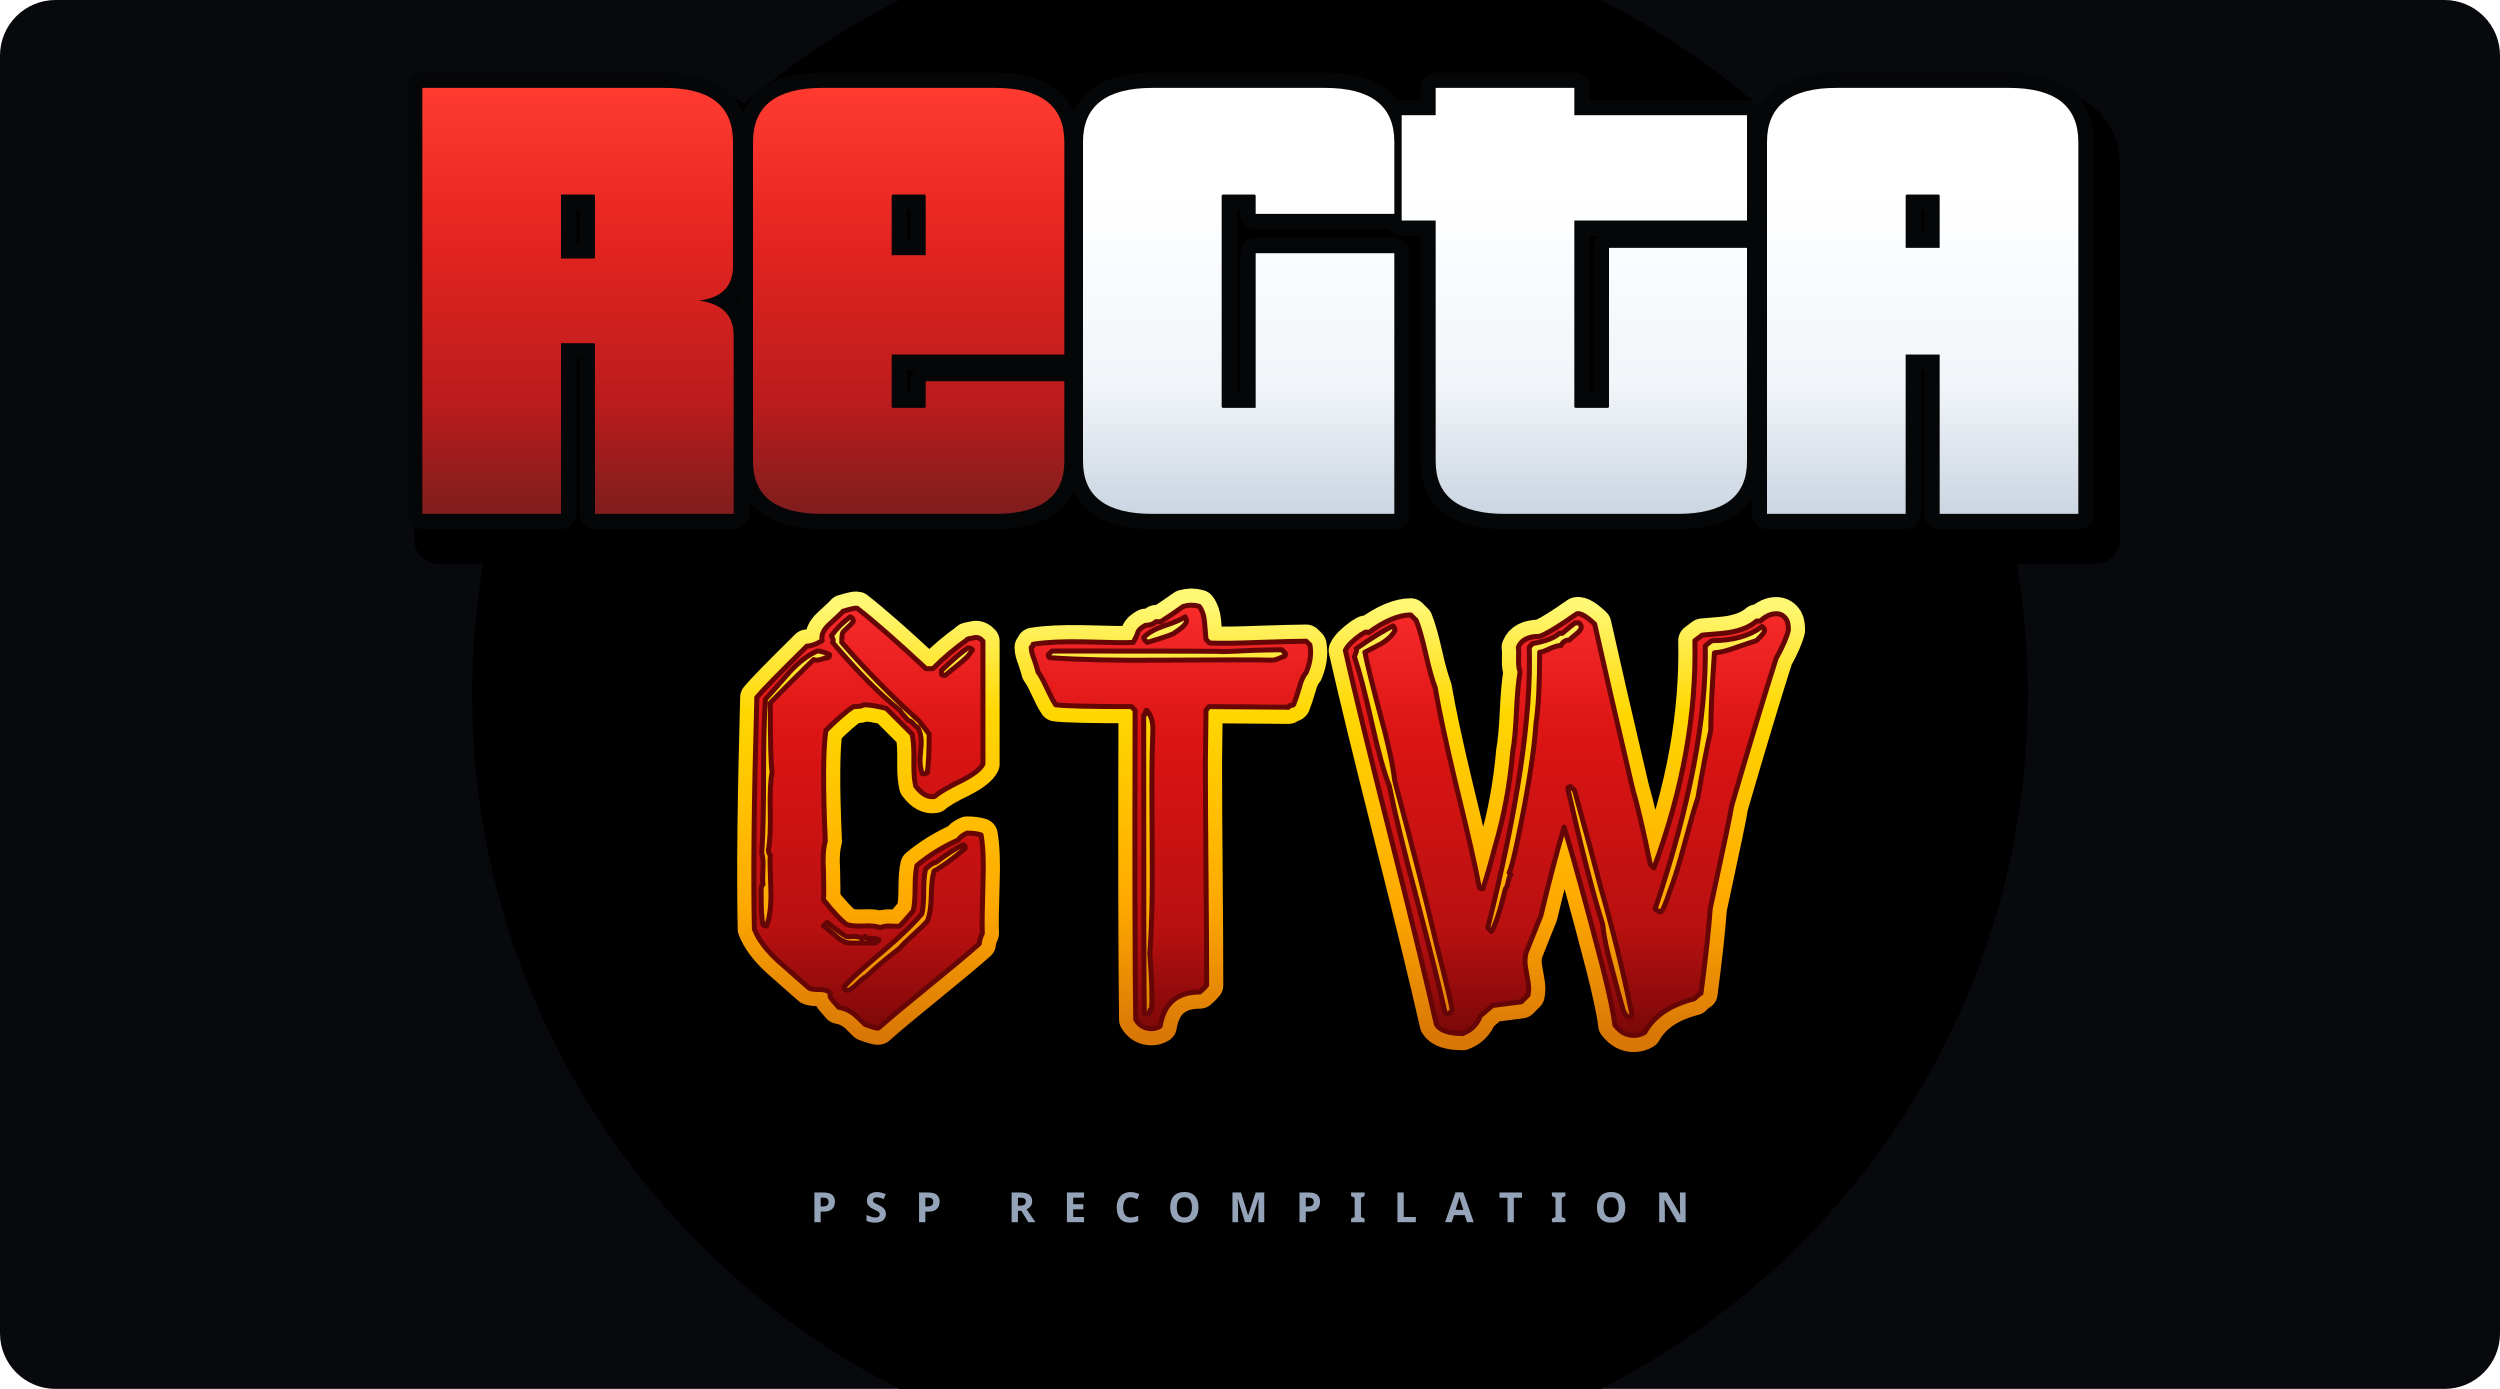
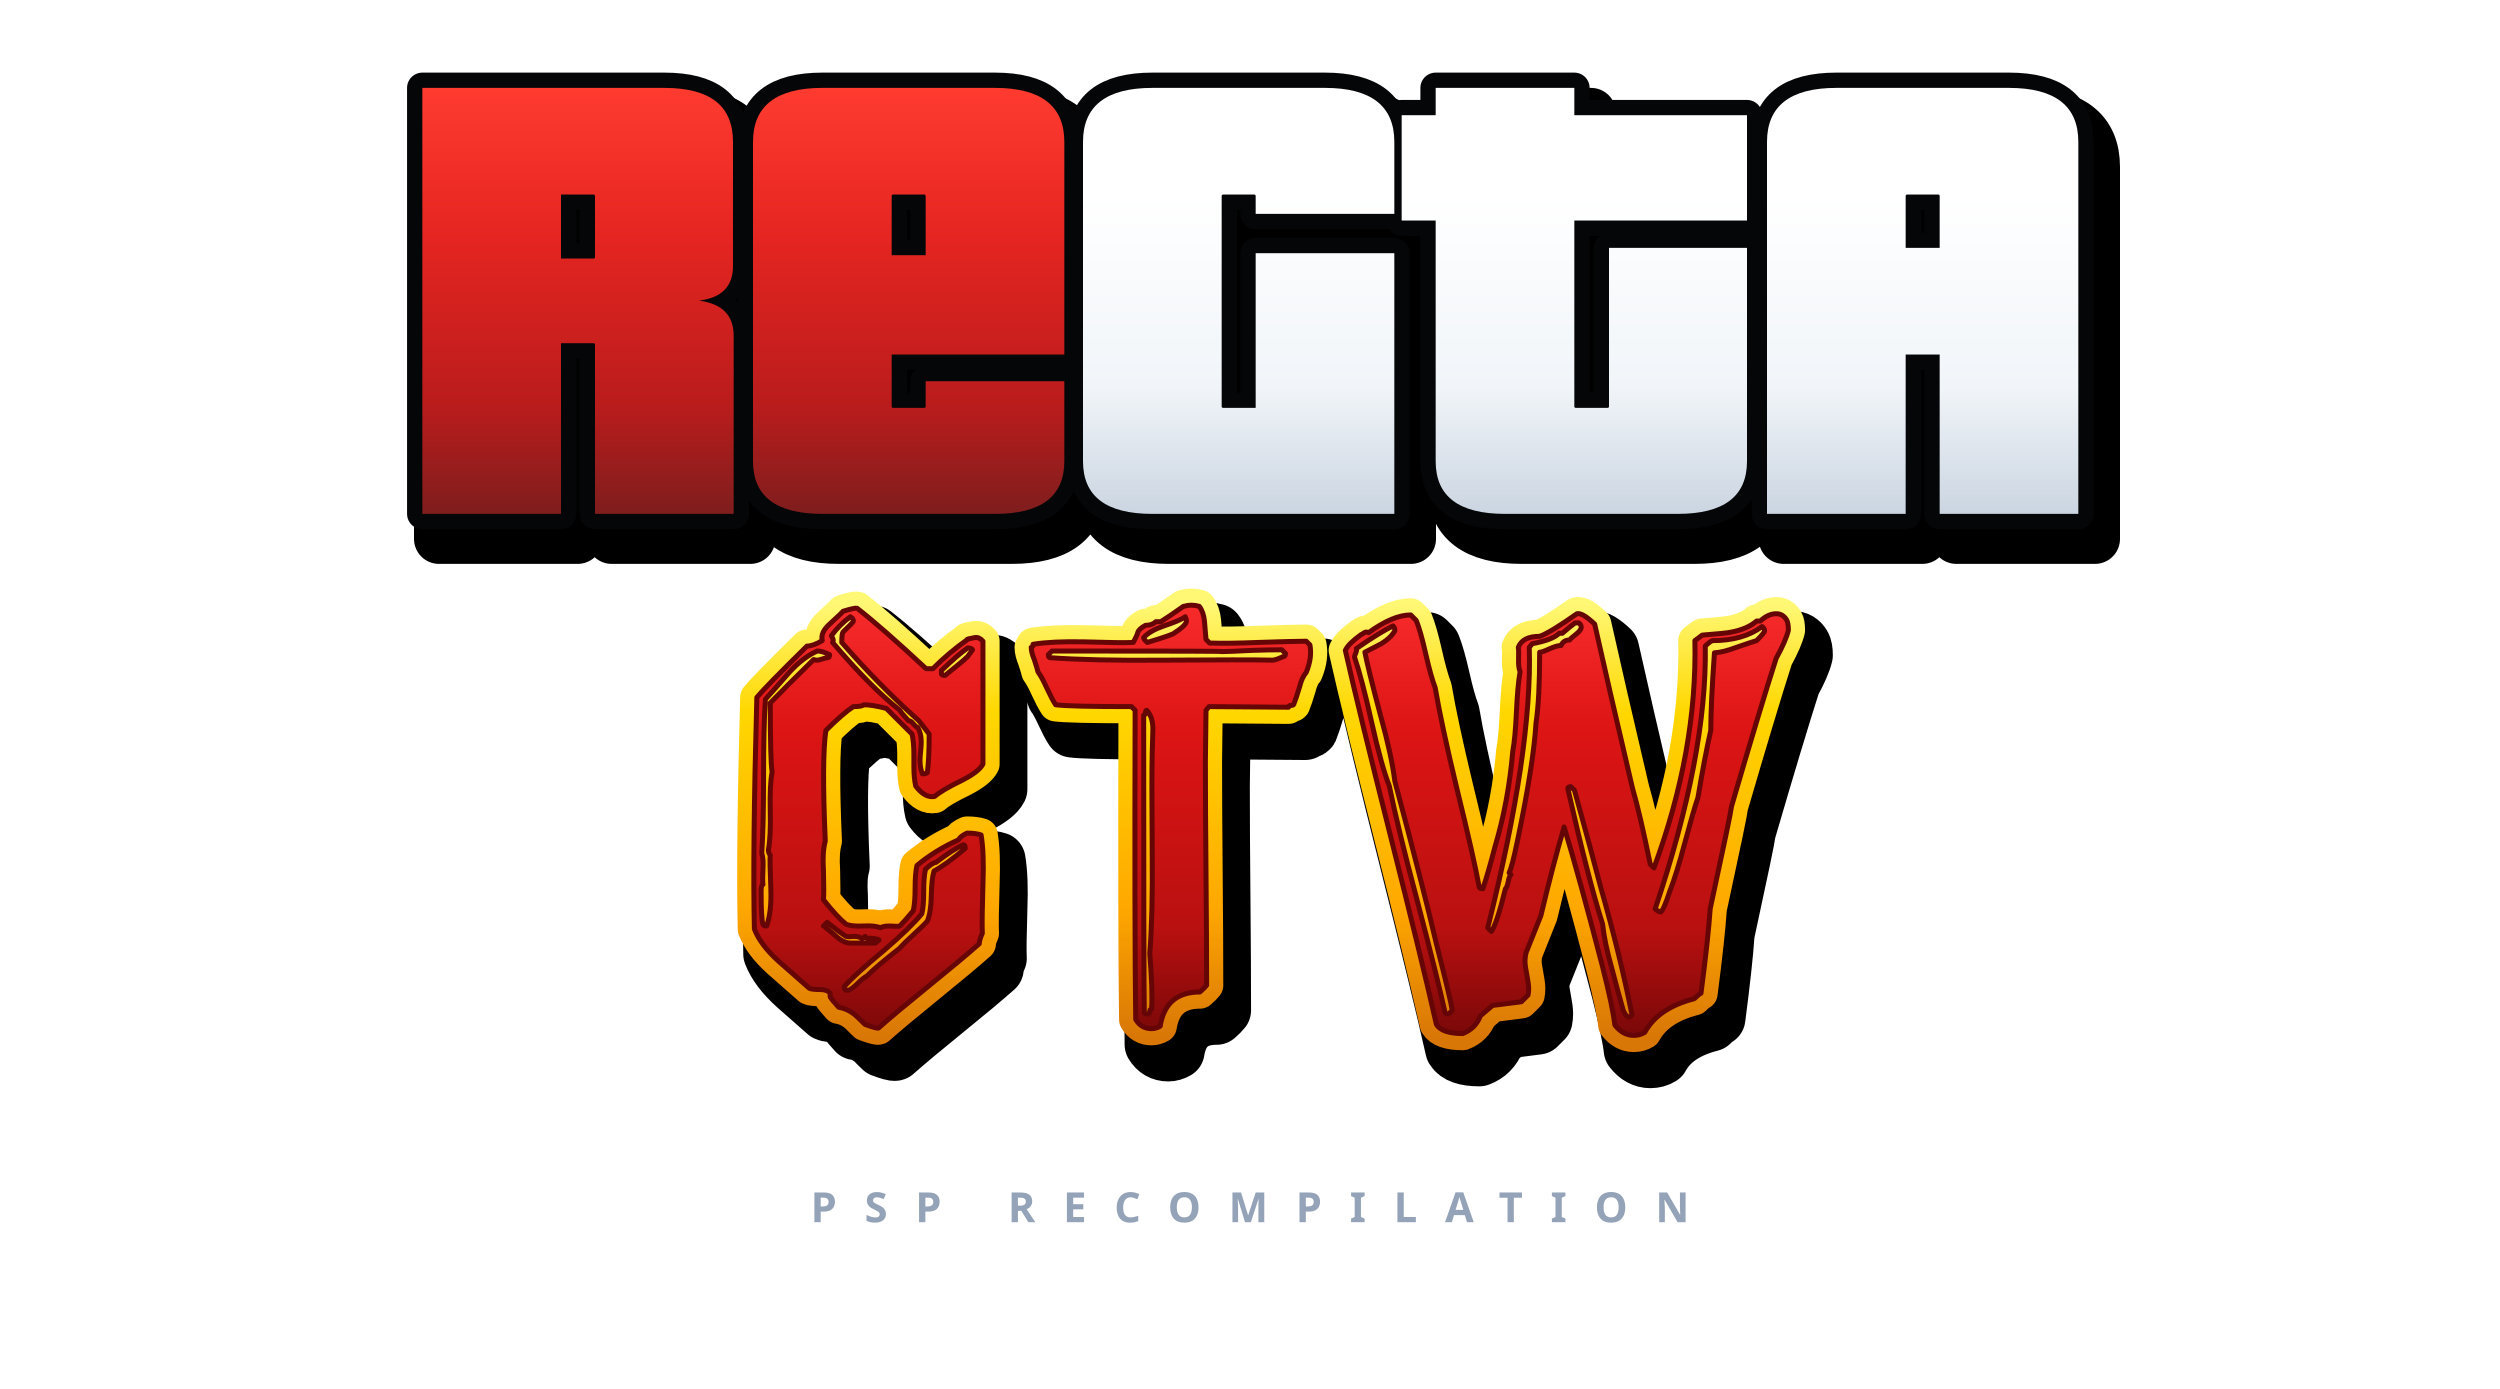
<svg xmlns="http://www.w3.org/2000/svg" viewBox="0 0 900 500" width="100%" height="100%" role="img">
-   <rect width="100%" height="100%" fill="#08090d" rx="20" />
-   <circle cx="450" cy="250" r="280" fill="radial-gradient(circle, rgba(220,20,20,0.14) 0%, rgba(255,200,0,0.05) 50%, transparent 70%)" />
  <defs>
    <linearGradient id="regRedGrad" x1="0%" y1="0%" x2="0%" y2="100%">
      <stop offset="0%" stop-color="#FF3B30" />
      <stop offset="35%" stop-color="#E52521" />
      <stop offset="75%" stop-color="#B91C1C" />
      <stop offset="100%" stop-color="#7F1D1D" />
    </linearGradient>
    <linearGradient id="gtaWhiteGrad" x1="0%" y1="0%" x2="0%" y2="100%">
      <stop offset="0%" stop-color="#FFFFFF" />
      <stop offset="25%" stop-color="#FFFFFF" />
      <stop offset="70%" stop-color="#F1F5F9" />
      <stop offset="100%" stop-color="#CBD5E1" />
    </linearGradient>
    <linearGradient id="ctwRedGrad" x1="0%" y1="0%" x2="0%" y2="100%">
      <stop offset="0%" stop-color="#F82B2B" />
      <stop offset="30%" stop-color="#DC1414" />
      <stop offset="75%" stop-color="#B91010" />
      <stop offset="100%" stop-color="#7A0808" />
    </linearGradient>
    <linearGradient id="ctwGoldGrad" x1="0%" y1="0%" x2="0%" y2="100%">
      <stop offset="0%" stop-color="#FFF875" />
      <stop offset="25%" stop-color="#FFD700" />
      <stop offset="70%" stop-color="#FFA800" />
      <stop offset="100%" stop-color="#D97706" />
    </linearGradient>
  </defs>
  <path d="M264.12 185.0V120.92C264.12 113.48 260.04 109.4 251.64 108.2C259.8 107.24 263.88 103.16 263.88 95.72V51.08C263.88 38.12 255.72 31.64 239.16 31.64H152.04V185.0H201.96V123.56H213.72C213.96 123.56 214.2 123.8 214.2 124.04V185.0ZM214.2 92.6C214.2 92.84 213.96 93.08 213.72 93.08H201.96V70.04H213.72C213.96 70.04 214.2 70.28 214.2 70.52ZM333.24 91.88H321.0V70.52C321.0 70.28 321.24 70.04 321.48 70.04H332.76C333.0 70.04 333.24 70.28 333.24 70.52ZM358.2 185.0C374.76 185.0 383.16 178.76 383.16 166.04V137.24H333.24V146.36C333.24 146.6 333.0 146.84 332.76 146.84H321.48C321.24 146.84 321.0 146.6 321.0 146.36V127.64H383.16V51.08C383.16 38.12 374.76 31.64 358.2 31.64H296.04C279.48 31.64 271.08 38.12 271.08 51.08V166.04C271.08 178.76 279.48 185.0 296.04 185.0ZM501.96 185.0V91.16H452.04V146.84H440.28C440.04 146.84 439.8 146.6 439.8 146.36V70.52C439.8 70.28 440.04 70.04 440.28 70.04H451.56C451.8 70.04 452.04 70.28 452.04 70.52V77.0H501.96V51.08C501.96 38.12 493.56 31.64 477.0 31.64H414.84C398.28 31.64 389.88 38.12 389.88 51.08V166.04C389.88 178.76 398.28 185.0 414.84 185.0ZM603.96 185.0C620.52 185.0 628.92 178.76 628.92 166.04V89.24H579.24V146.36C579.24 146.6 579.0 146.84 578.76 146.84H567.24C567.0 146.84 566.76 146.6 566.76 146.36V79.4H628.92V41.48H566.76V31.64H516.84V41.48H504.6V79.4H516.84V166.04C516.84 178.76 525.24 185.0 541.8 185.0ZM698.28 89.24H686.04V70.52C686.04 70.28 686.28 70.04 686.52 70.04H697.8C698.04 70.04 698.28 70.28 698.28 70.52ZM748.2 185.0V51.08C748.2 38.12 739.8 31.64 723.24 31.64H661.08C644.52 31.64 636.12 38.12 636.12 51.08V185.0H686.04V127.64H698.28V185.0Z" fill="#000000" stroke="#000000" stroke-width="18" stroke-linejoin="round" transform="translate(6 9)" />
  <path d="M264.12 185.0V120.92C264.12 113.48 260.04 109.4 251.64 108.2C259.8 107.24 263.88 103.16 263.88 95.72V51.08C263.88 38.12 255.72 31.64 239.16 31.64H152.04V185.0H201.96V123.56H213.72C213.96 123.56 214.2 123.8 214.2 124.04V185.0ZM214.2 92.6C214.2 92.84 213.96 93.08 213.72 93.08H201.96V70.04H213.72C213.96 70.04 214.2 70.28 214.2 70.52ZM333.24 91.88H321.0V70.52C321.0 70.28 321.24 70.04 321.48 70.04H332.76C333.0 70.04 333.24 70.28 333.24 70.52ZM358.2 185.0C374.76 185.0 383.16 178.76 383.16 166.04V137.24H333.24V146.36C333.24 146.6 333.0 146.84 332.76 146.84H321.48C321.24 146.84 321.0 146.6 321.0 146.36V127.64H383.16V51.08C383.16 38.12 374.76 31.64 358.2 31.64H296.04C279.48 31.64 271.08 38.12 271.08 51.08V166.04C271.08 178.76 279.48 185.0 296.04 185.0Z" fill="url(#regRedGrad)" stroke="#050608" stroke-width="11" stroke-linejoin="round" paint-order="stroke fill" />
  <path d="M501.96 185.0V91.16H452.04V146.84H440.28C440.04 146.84 439.8 146.6 439.8 146.36V70.52C439.8 70.28 440.04 70.04 440.28 70.04H451.56C451.8 70.04 452.04 70.28 452.04 70.52V77.0H501.96V51.08C501.96 38.12 493.56 31.64 477.0 31.64H414.84C398.28 31.64 389.88 38.12 389.88 51.08V166.04C389.88 178.76 398.28 185.0 414.84 185.0ZM603.96 185.0C620.52 185.0 628.92 178.76 628.92 166.04V89.24H579.24V146.36C579.24 146.6 579.0 146.84 578.76 146.84H567.24C567.0 146.84 566.76 146.6 566.76 146.36V79.4H628.92V41.48H566.76V31.64H516.84V41.48H504.6V79.4H516.84V166.04C516.84 178.76 525.24 185.0 541.8 185.0ZM698.28 89.24H686.04V70.52C686.04 70.28 686.28 70.04 686.52 70.04H697.8C698.04 70.04 698.28 70.28 698.28 70.52ZM748.2 185.0V51.08C748.2 38.12 739.8 31.64 723.24 31.64H661.08C644.52 31.64 636.12 38.12 636.12 51.08V185.0H686.04V127.64H698.28V185.0Z" fill="url(#gtaWhiteGrad)" stroke="#050608" stroke-width="11" stroke-linejoin="round" paint-order="stroke fill" />
  <path d="M353.86 230.84V275.06Q352.54 277.7 346.6 280.78Q338.9 284.52 336.48 286.72Q332.96 287.38 329.66 282.98Q329.0 280.12 329.0 275.94V271.54Q329.0 267.14 328.34 264.28L319.1 255.04Q314.04 253.72 310.96 253.72Q310.3 254.38 307.22 254.38Q303.48 256.8 297.32 262.96Q295.78 273.08 297.1 302.78Q296.0 306.74 296.44 313.34Q296.66 321.7 296.44 323.9Q301.5 330.28 304.58 332.7Q306.56 333.58 310.85 333.36Q315.14 333.14 316.9 334.02Q318.0 333.36 320.2 333.36Q323.06 333.58 323.94 333.36Q325.7 331.6 328.78 327.86Q329.44 325.0 329.44 319.72Q329.44 314.44 330.1 311.58Q336.7 306.08 345.06 302.34Q345.72 301.02 348.14 299.92Q351.22 299.92 353.2 300.58Q354.3 307.18 353.86 318.18Q353.42 332.04 353.64 336.0Q352.54 338.42 352.54 339.74Q346.6 345.02 334.39 354.92Q322.18 364.82 316.24 370.1Q315.58 370.32 311.4 368.78Q308.1 365.48 307.44 365.04Q304.8 363.06 301.94 362.62Q299.52 359.98 298.86 358.88V357.56Q297.76 356.24 295.34 356.24Q292.26 356.24 291.38 355.8Q285.88 350.96 280.38 346.12Q273.78 340.18 271.58 334.46Q270.92 306.74 272.46 251.08Q275.1 247.78 290.5 232.6Q292.7 232.6 296.0 230.62Q295.34 227.76 298.42 224.9Q303.26 220.5 303.48 220.06Q307.88 218.74 308.54 218.96Q317.34 225.78 333.4 240.74H335.82Q341.76 234.8 348.36 230.18Q347.48 230.18 351.0 229.52Q352.54 229.3 353.86 230.84ZM471.56 232.16Q472.44 236.78 470.24 242.06Q468.7 243.82 467.82 247.34Q466.5 251.74 465.84 253.28Q465.84 253.94 464.85 253.94Q463.86 253.94 463.86 254.6L435.26 254.38L434.16 255.7L433.94 274.4Q433.94 291.12 434.16 314.44Q434.38 337.76 434.38 354.7Q433.72 355.58 431.96 357.12Q419.64 357.12 417.66 369.44Q416.12 370.32 414.58 370.32Q410.84 370.32 408.86 367.02Q408.42 335.78 408.64 255.7L407.32 254.38Q385.1 254.38 380.04 253.72Q378.72 251.74 376.85 247.67Q374.98 243.6 373.66 241.84Q373.44 240.74 372.34 237.44Q371.24 234.8 371.24 233.04Q371.9 233.04 371.9 231.94Q378.72 230.84 389.94 231.06Q404.02 231.5 407.98 231.28Q409.3 228.86 409.63 227.65Q409.96 226.44 412.38 225.12Q414.8 225.12 416.12 223.8H417.88Q420.74 222.04 426.02 218.3Q427.56 217.86 428.88 217.86Q430.2 217.86 431.74 218.3Q433.28 220.28 433.61 223.69Q433.94 227.1 434.16 230.18L435.48 231.5Q442.08 231.72 452.86 231.28Q466.06 230.84 470.24 230.84ZM643.82 226.88Q642.94 230.62 639.42 237.0Q633.7 254.82 623.36 290.24Q623.14 292.66 615.66 327.2Q615.0 337.32 612.36 357.56Q611.48 358.0 609.94 359.54Q596.96 362.84 592.12 371.64Q590.36 372.74 588.16 372.74Q584.2 372.74 581.34 369.0Q580.68 362.84 576.94 348.1Q568.36 315.1 563.08 297.72Q559.12 311.14 554.72 329.62Q552.96 334.02 549.44 342.82Q549.0 344.36 549.0 346.12Q549.0 347.66 549.66 350.96Q550.32 354.26 550.32 356.02Q550.32 357.12 550.1 358.22L547.68 360.64Q544.16 361.08 537.34 361.96Q535.8 363.28 532.94 365.7Q531.18 370.32 526.56 372.08Q519.08 372.08 517.1 368.78Q512.04 346.34 500.71 301.46Q489.38 256.58 484.32 234.14Q485.42 231.72 490.04 228.42Q490.26 228.42 491.14 227.76Q491.8 227.32 492.68 227.76Q501.48 221.38 507.86 221.38L509.84 223.36Q511.38 227.1 513.25 235.35Q515.12 243.6 516.66 247.56Q518.86 260.54 524.36 283.42Q530.52 308.5 532.5 319.28Q532.5 319.94 533.82 319.94Q535.58 314.88 538.22 304.76Q543.06 288.48 544.6 270.44Q545.48 265.82 545.92 256.25Q546.36 246.68 547.24 241.84Q546.58 240.3 546.69 237.22Q546.8 234.14 546.58 233.04Q548.12 229.08 554.28 229.08Q558.02 227.76 567.7 220.94Q569.68 220.5 574.08 224.68Q578.48 244.48 587.72 283.86Q590.36 292.88 594.1 311.14L595.42 312.46Q611.04 270.22 610.16 230.62Q611.04 229.96 612.8 228.64Q621.6 227.98 623.36 227.54Q629.08 226.44 632.38 223.58H633.7Q636.56 220.94 639.42 220.94Q641.84 220.94 643.16 223.14Q643.82 224.24 643.82 226.88Z" fill="#000000" stroke="#000000" stroke-width="20" stroke-linejoin="round" transform="translate(6 9)" />
  <path d="M353.86 230.84V275.06Q352.54 277.7 346.6 280.78Q338.9 284.52 336.48 286.72Q332.96 287.38 329.66 282.98Q329.0 280.12 329.0 275.94V271.54Q329.0 267.14 328.34 264.28L319.1 255.04Q314.04 253.72 310.96 253.72Q310.3 254.38 307.22 254.38Q303.48 256.8 297.32 262.96Q295.78 273.08 297.1 302.78Q296.0 306.74 296.44 313.34Q296.66 321.7 296.44 323.9Q301.5 330.28 304.58 332.7Q306.56 333.58 310.85 333.36Q315.14 333.14 316.9 334.02Q318.0 333.36 320.2 333.36Q323.06 333.58 323.94 333.36Q325.7 331.6 328.78 327.86Q329.44 325.0 329.44 319.72Q329.44 314.44 330.1 311.58Q336.7 306.08 345.06 302.34Q345.72 301.02 348.14 299.92Q351.22 299.92 353.2 300.58Q354.3 307.18 353.86 318.18Q353.42 332.04 353.64 336.0Q352.54 338.42 352.54 339.74Q346.6 345.02 334.39 354.92Q322.18 364.82 316.24 370.1Q315.58 370.32 311.4 368.78Q308.1 365.48 307.44 365.04Q304.8 363.06 301.94 362.62Q299.52 359.98 298.86 358.88V357.56Q297.76 356.24 295.34 356.24Q292.26 356.24 291.38 355.8Q285.88 350.96 280.38 346.12Q273.78 340.18 271.58 334.46Q270.92 306.74 272.46 251.08Q275.1 247.78 290.5 232.6Q292.7 232.6 296.0 230.62Q295.34 227.76 298.42 224.9Q303.26 220.5 303.48 220.06Q307.88 218.74 308.54 218.96Q317.34 225.78 333.4 240.74H335.82Q341.76 234.8 348.36 230.18Q347.48 230.18 351.0 229.52Q352.54 229.3 353.86 230.84ZM471.56 232.16Q472.44 236.78 470.24 242.06Q468.7 243.82 467.82 247.34Q466.5 251.74 465.84 253.28Q465.84 253.94 464.85 253.94Q463.86 253.94 463.86 254.6L435.26 254.38L434.16 255.7L433.94 274.4Q433.94 291.12 434.16 314.44Q434.38 337.76 434.38 354.7Q433.72 355.58 431.96 357.12Q419.64 357.12 417.66 369.44Q416.12 370.32 414.58 370.32Q410.84 370.32 408.86 367.02Q408.42 335.78 408.64 255.7L407.32 254.38Q385.1 254.38 380.04 253.72Q378.72 251.74 376.85 247.67Q374.98 243.6 373.66 241.84Q373.44 240.74 372.34 237.44Q371.24 234.8 371.24 233.04Q371.9 233.04 371.9 231.94Q378.72 230.84 389.94 231.06Q404.02 231.5 407.98 231.28Q409.3 228.86 409.63 227.65Q409.96 226.44 412.38 225.12Q414.8 225.12 416.12 223.8H417.88Q420.74 222.04 426.02 218.3Q427.56 217.86 428.88 217.86Q430.2 217.86 431.74 218.3Q433.28 220.28 433.61 223.69Q433.94 227.1 434.16 230.18L435.48 231.5Q442.08 231.72 452.86 231.28Q466.06 230.84 470.24 230.84ZM643.82 226.88Q642.94 230.62 639.42 237.0Q633.7 254.82 623.36 290.24Q623.14 292.66 615.66 327.2Q615.0 337.32 612.36 357.56Q611.48 358.0 609.94 359.54Q596.96 362.84 592.12 371.64Q590.36 372.74 588.16 372.74Q584.2 372.74 581.34 369.0Q580.68 362.84 576.94 348.1Q568.36 315.1 563.08 297.72Q559.12 311.14 554.72 329.62Q552.96 334.02 549.44 342.82Q549.0 344.36 549.0 346.12Q549.0 347.66 549.66 350.96Q550.32 354.26 550.32 356.02Q550.32 357.12 550.1 358.22L547.68 360.64Q544.16 361.08 537.34 361.96Q535.8 363.28 532.94 365.7Q531.18 370.32 526.56 372.08Q519.08 372.08 517.1 368.78Q512.04 346.34 500.71 301.46Q489.38 256.58 484.32 234.14Q485.42 231.72 490.04 228.42Q490.26 228.42 491.14 227.76Q491.8 227.32 492.68 227.76Q501.48 221.38 507.86 221.38L509.84 223.36Q511.38 227.1 513.25 235.35Q515.12 243.6 516.66 247.56Q518.86 260.54 524.36 283.42Q530.52 308.5 532.5 319.28Q532.5 319.94 533.82 319.94Q535.58 314.88 538.22 304.76Q543.06 288.48 544.6 270.44Q545.48 265.82 545.92 256.25Q546.36 246.68 547.24 241.84Q546.58 240.3 546.69 237.22Q546.8 234.14 546.58 233.04Q548.12 229.08 554.28 229.08Q558.02 227.76 567.7 220.94Q569.68 220.5 574.08 224.68Q578.48 244.48 587.72 283.86Q590.36 292.88 594.1 311.14L595.42 312.46Q611.04 270.22 610.16 230.62Q611.04 229.96 612.8 228.64Q621.6 227.98 623.36 227.54Q629.08 226.44 632.38 223.58H633.7Q636.56 220.94 639.42 220.94Q641.84 220.94 643.16 223.14Q643.82 224.24 643.82 226.88Z" fill="url(#ctwGoldGrad)" stroke="url(#ctwGoldGrad)" stroke-width="12" stroke-linejoin="round" />
  <path d="M353.86 230.84V275.06Q352.54 277.7 346.6 280.78Q338.9 284.52 336.48 286.72Q332.96 287.38 329.66 282.98Q329.0 280.12 329.0 275.94V271.54Q329.0 267.14 328.34 264.28L319.1 255.04Q314.04 253.72 310.96 253.72Q310.3 254.38 307.22 254.38Q303.48 256.8 297.32 262.96Q295.78 273.08 297.1 302.78Q296.0 306.74 296.44 313.34Q296.66 321.7 296.44 323.9Q301.5 330.28 304.58 332.7Q306.56 333.58 310.85 333.36Q315.14 333.14 316.9 334.02Q318.0 333.36 320.2 333.36Q323.06 333.58 323.94 333.36Q325.7 331.6 328.78 327.86Q329.44 325.0 329.44 319.72Q329.44 314.44 330.1 311.58Q336.7 306.08 345.06 302.34Q345.72 301.02 348.14 299.92Q351.22 299.92 353.2 300.58Q354.3 307.18 353.86 318.18Q353.42 332.04 353.64 336.0Q352.54 338.42 352.54 339.74Q346.6 345.02 334.39 354.92Q322.18 364.82 316.24 370.1Q315.58 370.32 311.4 368.78Q308.1 365.48 307.44 365.04Q304.8 363.06 301.94 362.62Q299.52 359.98 298.86 358.88V357.56Q297.76 356.24 295.34 356.24Q292.26 356.24 291.38 355.8Q285.88 350.96 280.38 346.12Q273.78 340.18 271.58 334.46Q270.92 306.74 272.46 251.08Q275.1 247.78 290.5 232.6Q292.7 232.6 296.0 230.62Q295.34 227.76 298.42 224.9Q303.26 220.5 303.48 220.06Q307.88 218.74 308.54 218.96Q317.34 225.78 333.4 240.74H335.82Q341.76 234.8 348.36 230.18Q347.48 230.18 351.0 229.52Q352.54 229.3 353.86 230.84ZM350.12 233.92Q349.68 233.26 348.36 233.26Q344.84 235.68 338.9 241.4V242.5Q338.9 243.16 340.22 243.16Q341.54 242.06 344.29 239.86Q347.04 237.66 348.36 236.34Q349.02 235.46 350.12 233.92ZM334.5 264.28Q333.4 262.74 330.76 259.44Q316.02 246.24 303.04 231.28Q303.04 228.2 303.48 227.54Q307.22 224.02 307.22 223.58Q307.22 222.7 306.12 222.04Q302.16 224.9 299.3 228.86Q299.3 228.86 299.74 229.74Q300.18 230.62 299.74 231.28Q313.38 247.34 323.94 255.7Q324.38 256.58 327.02 259.44Q327.9 259.44 328.78 260.54Q329.66 261.64 330.32 261.86Q331.64 263.84 331.64 267.14Q331.64 268.24 331.42 270.44Q331.2 272.64 331.2 273.74Q331.2 276.6 332.08 278.58Q333.4 278.58 333.84 278.14Q334.5 273.52 334.5 264.28ZM298.64 235.68Q296.0 234.36 294.24 234.36Q289.18 236.56 284.12 242.06Q279.94 246.9 275.54 251.74Q274.88 261.2 274.88 279.46Q274.88 297.72 274.22 307.18Q274.88 309.16 274.66 312.68Q274.44 316.86 274.66 318.4Q274.0 318.62 274.0 320.82Q274.0 330.94 274.66 332.7Q274.66 333.36 275.98 333.36Q277.74 328.52 277.52 320.6Q277.08 309.16 277.3 307.84Q276.64 307.18 276.64 305.86Q277.52 301.24 277.3 291.89Q277.08 282.54 277.96 277.92Q277.3 273.96 277.3 253.06Q282.36 247.78 292.92 237.44Q294.02 237.88 295.34 237.44Q297.32 236.78 297.98 236.78Q298.64 236.78 298.64 235.68ZM347.48 305.42Q347.48 304.1 346.82 304.1Q343.3 305.64 336.92 310.48Q335.82 310.48 333.18 312.9Q332.52 315.76 332.52 321.04Q332.52 326.32 331.86 328.96Q327.68 334.02 318.22 342.16Q307.88 350.74 303.92 355.14Q303.92 356.46 304.58 356.46H305.68Q307.0 355.8 308.87 353.93Q310.74 352.06 312.06 351.4Q315.8 347.66 323.72 341.5Q325.48 339.52 328.89 336.44Q332.3 333.36 333.84 331.6Q335.16 328.52 335.27 322.47Q335.38 316.42 336.26 313.56Q340.44 311.36 347.48 305.42ZM316.46 338.42Q315.8 337.76 312.06 337.76L311.4 337.1Q311.4 337.76 310.08 337.76Q309.2 337.1 307.44 337.1Q305.24 337.32 304.58 337.1Q302.16 335.56 297.76 332.04L296.44 333.36Q296.66 333.36 301.06 337.1Q303.7 339.52 306.34 339.52Q306.56 339.52 315.14 339.52ZM471.56 232.16Q472.44 236.78 470.24 242.06Q468.7 243.82 467.82 247.34Q466.5 251.74 465.84 253.28Q465.84 253.94 464.85 253.94Q463.86 253.94 463.86 254.6L435.26 254.38L434.16 255.7L433.94 274.4Q433.94 291.12 434.16 314.44Q434.38 337.76 434.38 354.7Q433.72 355.58 431.96 357.12Q419.64 357.12 417.66 369.44Q416.12 370.32 414.58 370.32Q410.84 370.32 408.86 367.02Q408.42 335.78 408.64 255.7L407.32 254.38Q385.1 254.38 380.04 253.72Q378.72 251.74 376.85 247.67Q374.98 243.6 373.66 241.84Q373.44 240.74 372.34 237.44Q371.24 234.8 371.24 233.04Q371.9 233.04 371.9 231.94Q378.72 230.84 389.94 231.06Q404.02 231.5 407.98 231.28Q409.3 228.86 409.63 227.65Q409.96 226.44 412.38 225.12Q414.8 225.12 416.12 223.8H417.88Q420.74 222.04 426.02 218.3Q427.56 217.86 428.88 217.86Q430.2 217.86 431.74 218.3Q433.28 220.28 433.61 223.69Q433.94 227.1 434.16 230.18L435.48 231.5Q442.08 231.72 452.86 231.28Q466.06 230.84 470.24 230.84ZM426.68 222.04Q424.92 223.36 418.98 225.34Q413.92 227.1 411.72 229.52Q411.72 230.18 413.04 231.28Q414.58 230.84 417.66 229.85Q420.74 228.86 422.28 228.2Q427.12 225.12 427.12 223.58Q427.12 222.92 426.68 222.04ZM462.76 235.24 461.44 233.92Q456.82 233.92 450.66 234.14Q442.08 234.58 439.66 234.58Q444.72 234.36 378.72 234.36L377.4 235.68Q377.4 236.78 378.06 236.78Q393.46 237.88 418.32 237.66Q449.34 237.44 458.36 237.66Q459.68 237.44 462.1 236.34Q462.76 236.34 462.76 235.24ZM414.8 271.1Q414.8 271.1 415.02 263.18Q415.24 258.34 412.82 255.7Q412.38 255.7 412.38 256.58Q412.38 257.46 411.72 257.46Q411.72 353.16 411.94 364.6Q411.94 365.04 413.26 365.04Q413.92 365.04 413.92 364.16Q413.92 363.28 414.58 363.28Q415.02 356.68 413.92 343.26Q415.02 329.62 414.8 307.18Q414.58 279.24 414.8 271.1ZM643.82 226.88Q642.94 230.62 639.42 237.0Q633.7 254.82 623.36 290.24Q623.14 292.66 615.66 327.2Q615.0 337.32 612.36 357.56Q611.48 358.0 609.94 359.54Q596.96 362.84 592.12 371.64Q590.36 372.74 588.16 372.74Q584.2 372.74 581.34 369.0Q580.68 362.84 576.94 348.1Q568.36 315.1 563.08 297.72Q559.12 311.14 554.72 329.62Q552.96 334.02 549.44 342.82Q549.0 344.36 549.0 346.12Q549.0 347.66 549.66 350.96Q550.32 354.26 550.32 356.02Q550.32 357.12 550.1 358.22L547.68 360.64Q544.16 361.08 537.34 361.96Q535.8 363.28 532.94 365.7Q531.18 370.32 526.56 372.08Q519.08 372.08 517.1 368.78Q512.04 346.34 500.71 301.46Q489.38 256.58 484.32 234.14Q485.42 231.72 490.04 228.42Q490.26 228.42 491.14 227.76Q491.8 227.32 492.68 227.76Q501.48 221.38 507.86 221.38L509.84 223.36Q511.38 227.1 513.25 235.35Q515.12 243.6 516.66 247.56Q518.86 260.54 524.36 283.42Q530.52 308.5 532.5 319.28Q532.5 319.94 533.82 319.94Q535.58 314.88 538.22 304.76Q543.06 288.48 544.6 270.44Q545.48 265.82 545.92 256.25Q546.36 246.68 547.24 241.84Q546.58 240.3 546.69 237.22Q546.8 234.14 546.58 233.04Q548.12 229.08 554.28 229.08Q558.02 227.76 567.7 220.94Q569.68 220.5 574.08 224.68Q578.48 244.48 587.72 283.86Q590.36 292.88 594.1 311.14L595.42 312.46Q611.04 270.22 610.16 230.62Q611.04 229.96 612.8 228.64Q621.6 227.98 623.36 227.54Q629.08 226.44 632.38 223.58H633.7Q636.56 220.94 639.42 220.94Q641.84 220.94 643.16 223.14Q643.82 224.24 643.82 226.88ZM634.36 225.56Q627.54 230.62 616.54 230.62Q615.66 230.84 613.9 232.6Q614.56 271.54 595.86 327.2Q597.18 328.3 597.84 328.3Q598.94 327.64 601.14 320.82Q603.56 314.66 606.42 303.88Q609.72 291.56 611.26 287.16Q613.68 272.64 615.88 262.96Q615.88 253.72 617.2 235.02Q620.5 234.8 625.12 233.04Q630.84 231.06 632.38 230.62Q635.24 227.76 635.24 227.1Q635.24 226.22 634.36 225.56ZM568.36 224.24H567.04Q565.5 225.34 562.42 227.98H561.32Q558.9 230.4 551.64 231.72L550.54 233.04Q551.64 270.0 535.58 334.02L536.9 335.34Q538.88 332.48 541.96 319.94Q542.62 319.28 542.95 317.41Q543.28 315.54 543.94 314.88L543.28 314.22Q544.38 312.02 546.36 302.34Q552.08 275.06 552.96 260.32Q554.28 251.74 554.28 234.8Q555.16 234.8 557.8 233.59Q560.44 232.38 561.98 232.38Q562.86 230.4 565.06 230.4Q565.28 229.96 567.26 228.42Q569.24 226.88 569.24 225.78Q569.24 224.9 568.36 224.24ZM587.5 365.26Q583.32 344.14 576.28 319.5Q573.2 307.62 566.82 284.52L565.5 283.2Q564.4 283.2 564.4 283.86Q571.88 316.86 576.94 332.7Q577.6 339.3 580.24 348.54Q582.22 356.24 584.42 363.94Q585.52 366.14 586.4 366.14Q587.06 366.14 587.5 365.26ZM522.82 363.72Q522.38 360.42 517.1 339.74Q512.48 319.94 502.14 281.22Q501.04 272.2 497.08 257.9Q492.46 240.52 491.36 234.8Q495.98 232.38 497.3 231.72Q500.6 229.74 502.14 227.1Q502.14 225.78 501.48 225.34Q496.86 227.54 488.28 233.48Q488.5 234.14 488.06 235.13Q487.62 236.12 487.62 236.56Q490.26 244.26 493.78 259.99Q497.3 275.72 500.16 282.98Q503.24 298.16 510.06 323.68Q517.76 353.16 520.18 364.38Q520.18 365.04 521.5 365.04Z" fill="url(#ctwRedGrad)" stroke="#660505" stroke-width="1.8" stroke-linejoin="round" />
  <text x="450" y="440" text-anchor="middle" fill="#94a3b8" font-family="'Segoe UI',-apple-system,sans-serif" font-size="15" font-weight="700" letter-spacing="10">PSP RECOMPILATION</text>
</svg>
